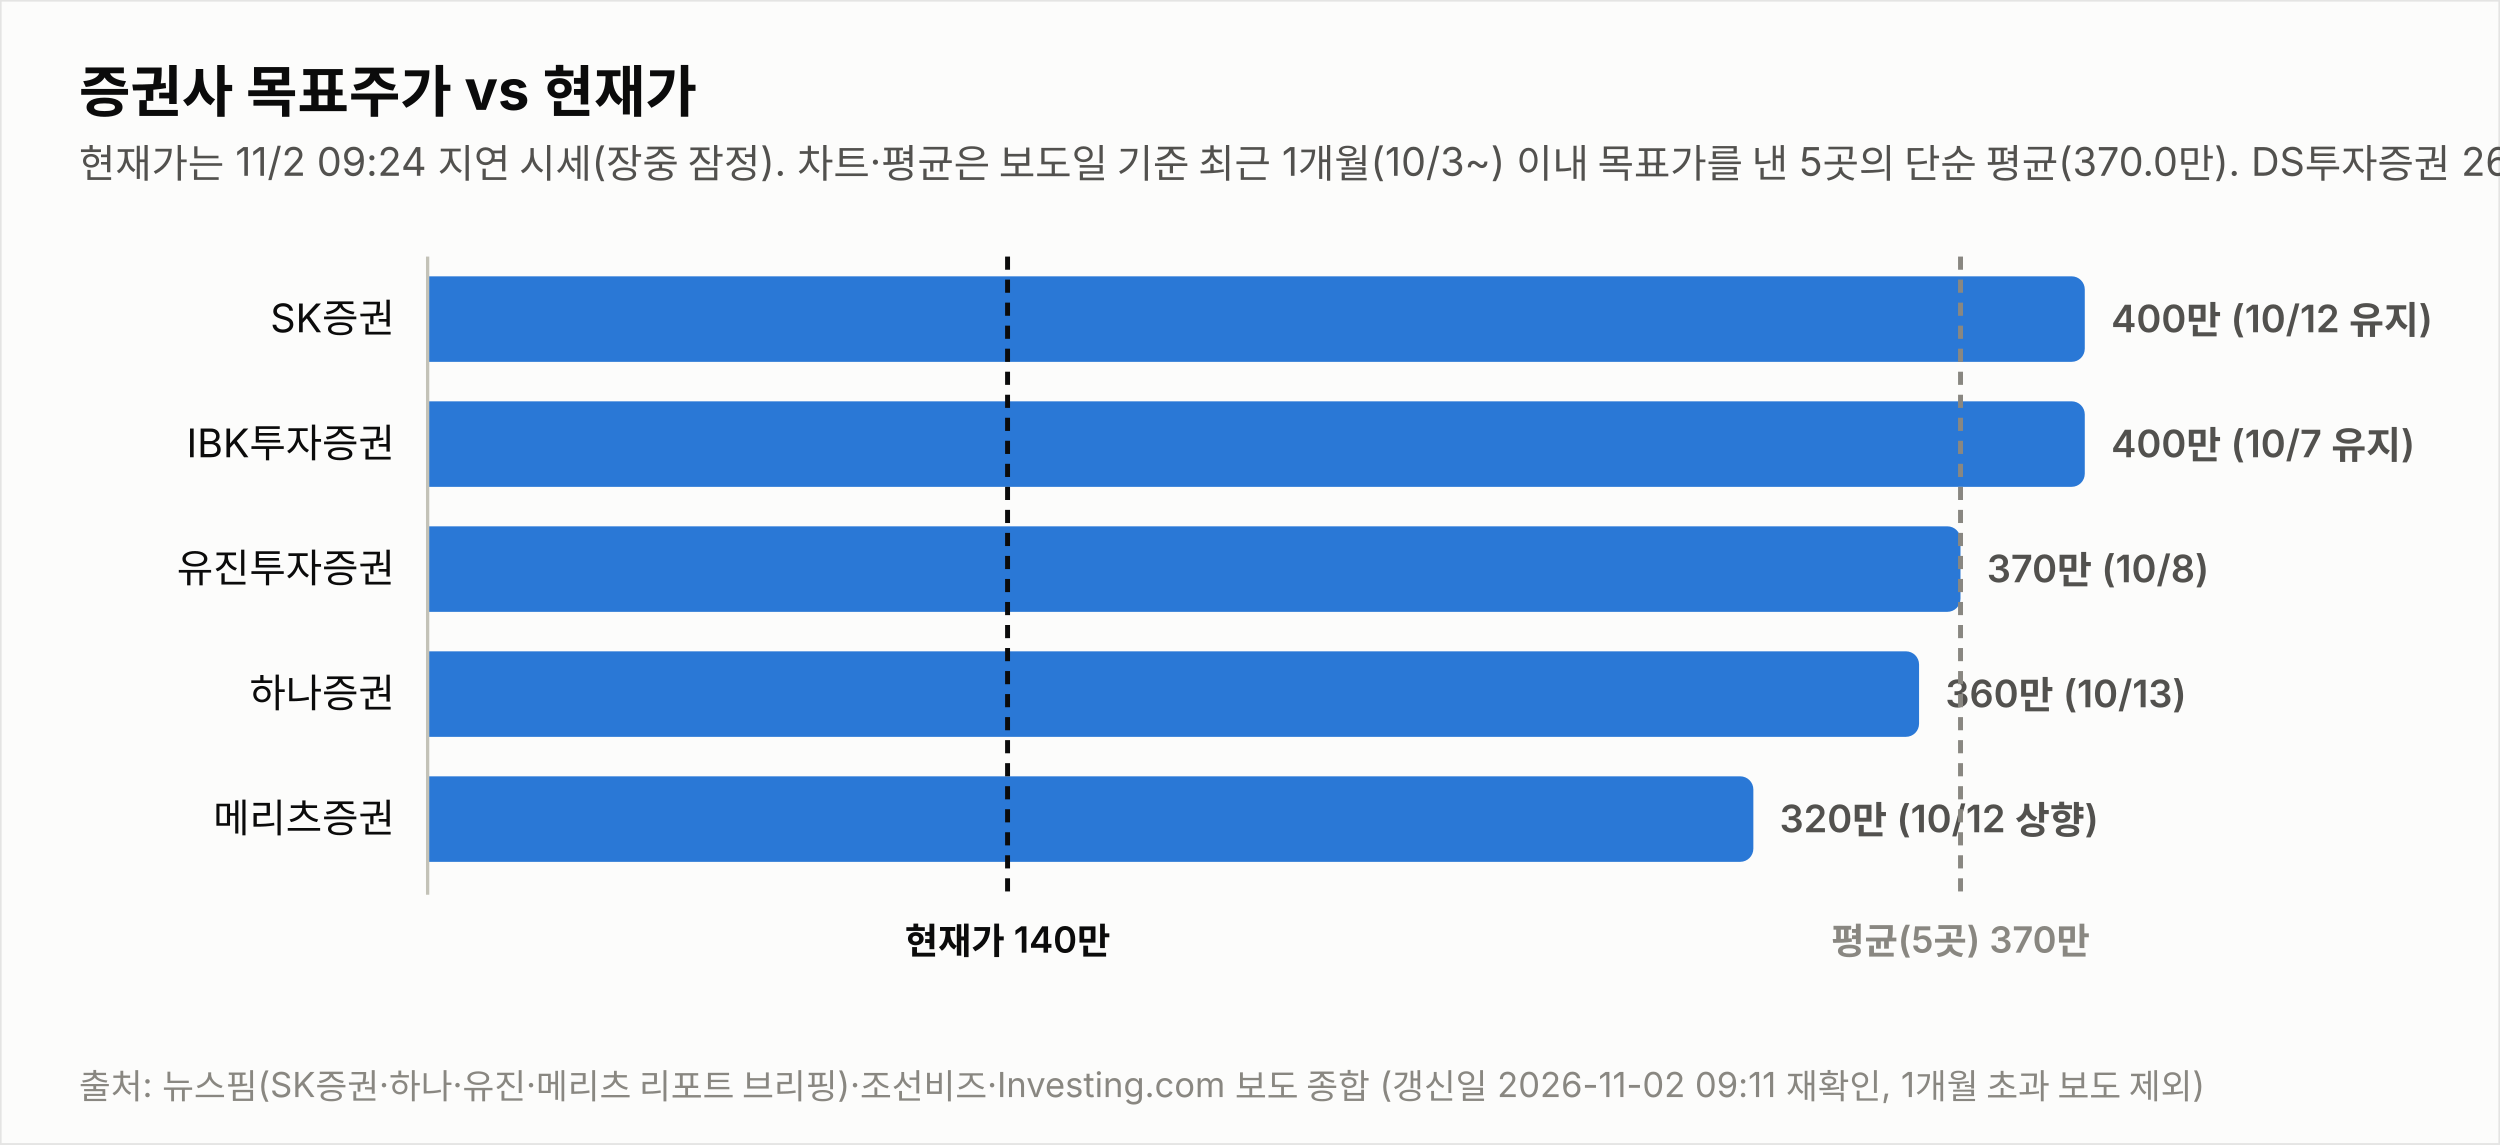
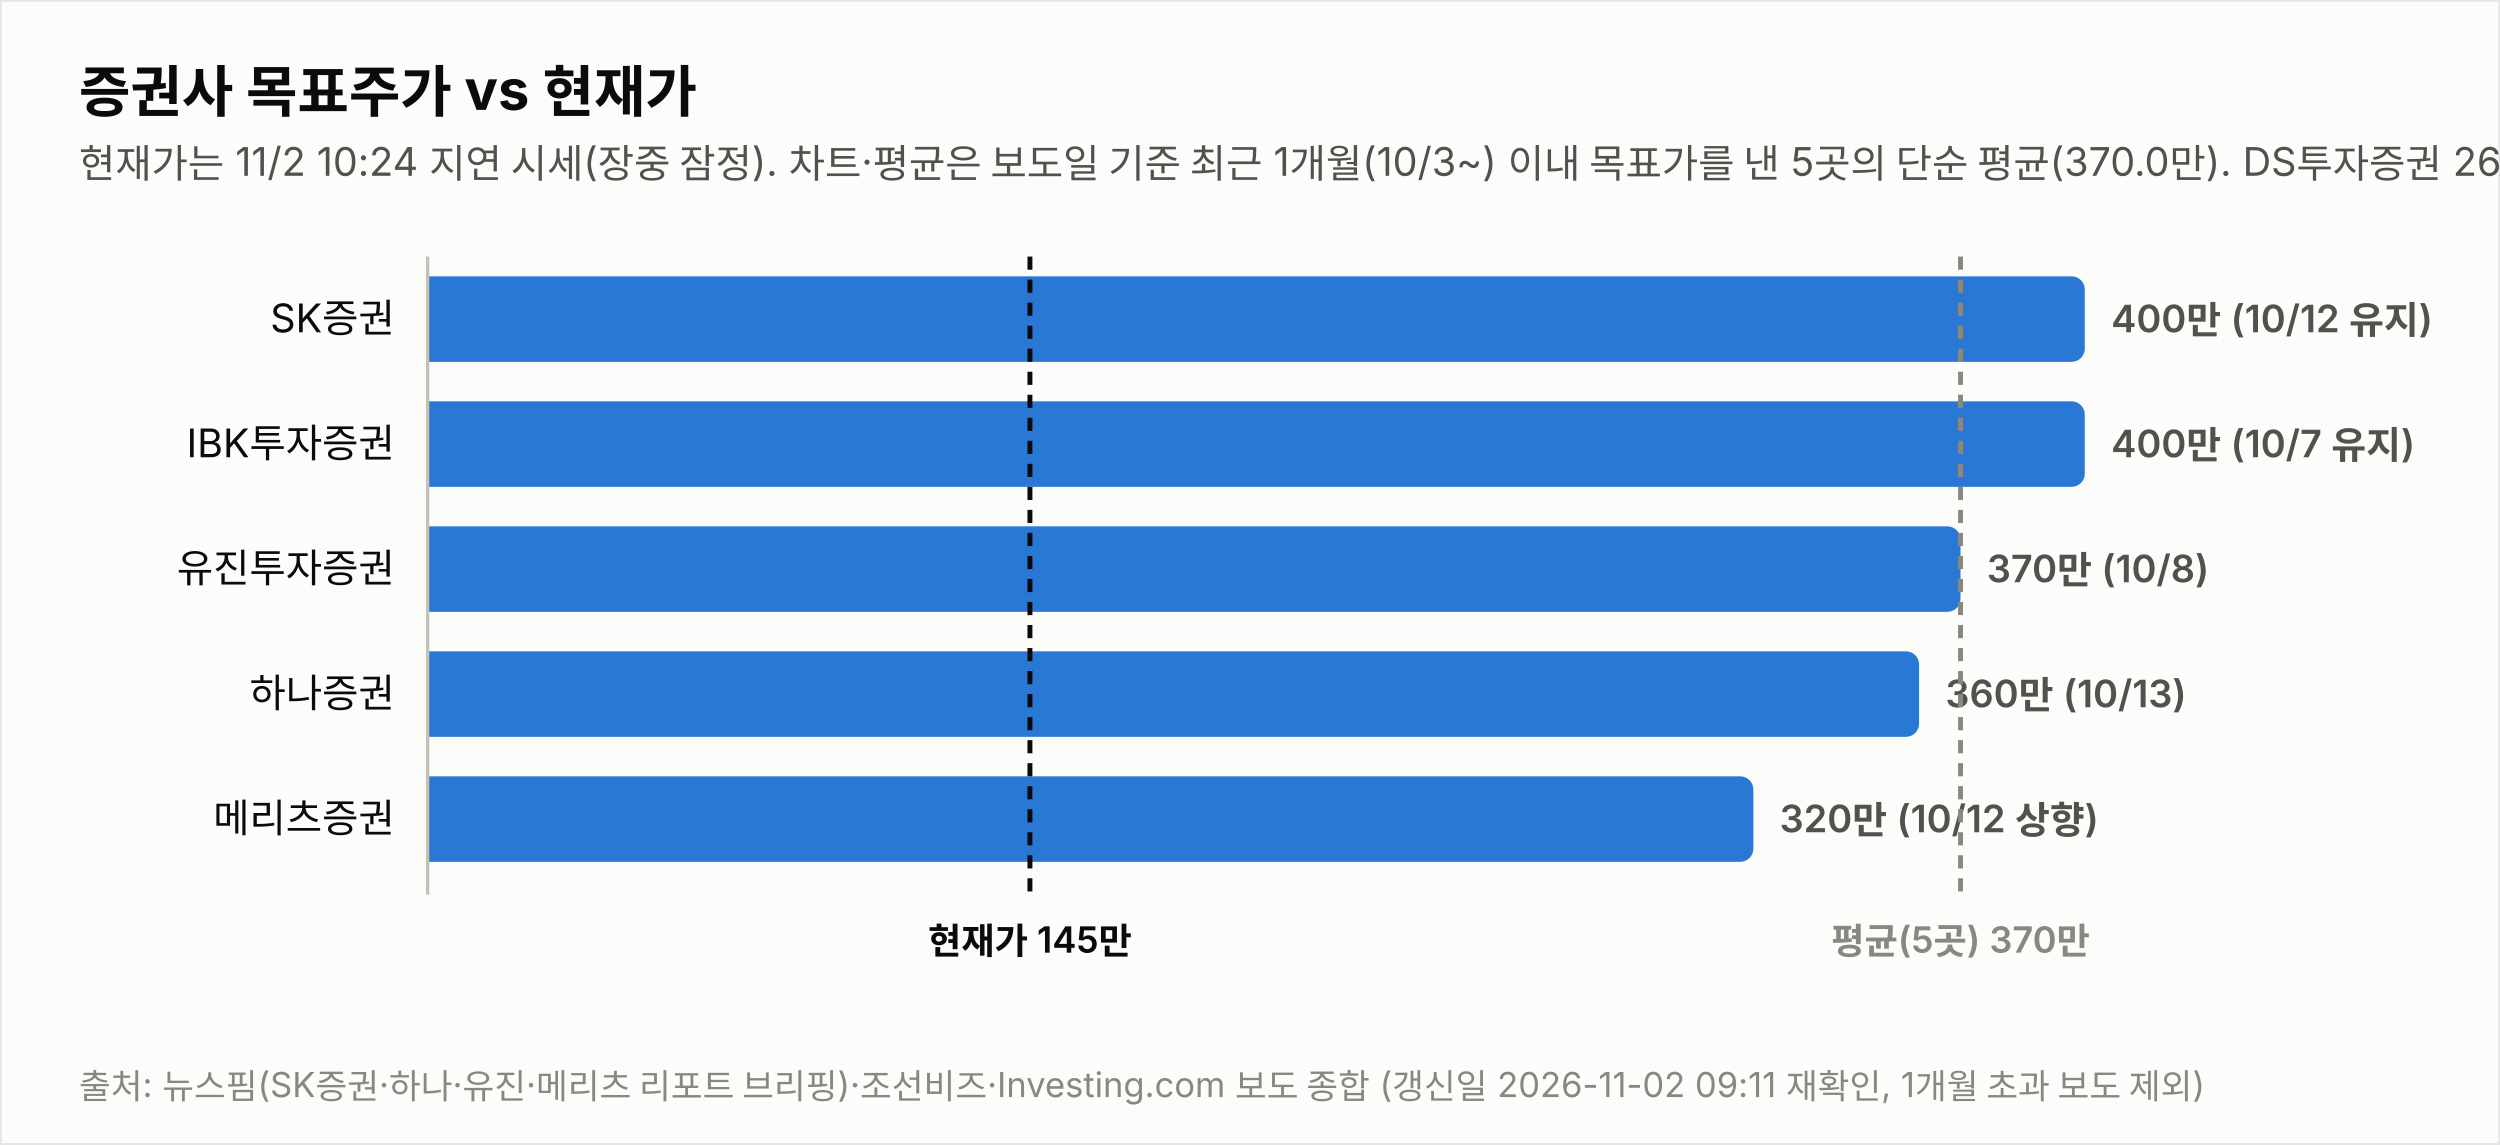
<svg xmlns="http://www.w3.org/2000/svg" width="760" height="348" viewBox="0 0 760 348" font-family="system-ui,-apple-system,&quot;Segoe UI&quot;,&quot;Malgun Gothic&quot;,&quot;Apple SD Gothic Neo&quot;,sans-serif">
  <rect width="760" height="348" fill="#fcfcfb" stroke="rgba(11,11,11,0.10)" />
  <text x="24" y="34" font-size="17" font-weight="700" fill="#0b0b0b">증권사 목표주가 vs 현재가</text>
-   <text x="24" y="54" font-size="12" fill="#52514e">현재가는 11/2 09:24 지연 시세(장중 잠정). 차트·평균은 보도일 기준 최근 1개월(10/3~) 이내 목표가를 낸 5곳의 단순 평균(370.0만). DS투자증권 264만원(9/29)은 기준 창 이동으로 제외.</text>
+   <text x="24" y="54" font-size="12" fill="#52514e">현재가는 11/2 10:24 지연 시세(장중 잠정). 차트·평균은 보도일 기준 최근 1개월(10/3~) 이내 목표가를 낸 5곳의 단순 평균(370.0만). DS투자증권 264만원(9/29)은 기준 창 이동으로 제외.</text>
  <text x="120" y="101.0" font-size="12" fill="#0b0b0b" text-anchor="end">SK증권</text>
  <path d="M130,84 h499.774 a4,4 0 0 1 4,4 v18 a4,4 0 0 1 -4,4 h-499.774 z" fill="#2a78d6" opacity="1.0" />
  <text x="641.8" y="101.0" font-size="11.5" font-weight="600" fill="#52514e" style="font-variant-numeric:tabular-nums">400만 (10/12 유지)</text>
  <text x="120" y="139.0" font-size="12" fill="#0b0b0b" text-anchor="end">IBK투자증권</text>
  <path d="M130,122 h499.774 a4,4 0 0 1 4,4 v18 a4,4 0 0 1 -4,4 h-499.774 z" fill="#2a78d6" opacity="1.0" />
  <text x="641.8" y="139.0" font-size="11.5" font-weight="600" fill="#52514e" style="font-variant-numeric:tabular-nums">400만 (10/7 유지)</text>
  <text x="120" y="177.0" font-size="12" fill="#0b0b0b" text-anchor="end">유진투자증권</text>
  <path d="M130,160 h461.991 a4,4 0 0 1 4,4 v18 a4,4 0 0 1 -4,4 h-461.991 z" fill="#2a78d6" opacity="1.0" />
  <text x="604.0" y="177.0" font-size="11.5" font-weight="600" fill="#52514e" style="font-variant-numeric:tabular-nums">370만 (10/8)</text>
  <text x="120" y="215.0" font-size="12" fill="#0b0b0b" text-anchor="end">하나증권</text>
  <path d="M130,198 h449.396 a4,4 0 0 1 4,4 v18 a4,4 0 0 1 -4,4 h-449.396 z" fill="#2a78d6" opacity="1.0" />
  <text x="591.4" y="215.0" font-size="11.5" font-weight="600" fill="#52514e" style="font-variant-numeric:tabular-nums">360만 (10/13)</text>
  <text x="120" y="253.0" font-size="12" fill="#0b0b0b" text-anchor="end">메리츠증권</text>
  <path d="M130,236 h399.019 a4,4 0 0 1 4,4 v18 a4,4 0 0 1 -4,4 h-399.019 z" fill="#2a78d6" opacity="1.0" />
  <text x="541.0" y="253.0" font-size="11.5" font-weight="600" fill="#52514e" style="font-variant-numeric:tabular-nums">320만 (10/12 상향)</text>
  <line x1="130" y1="78" x2="130" y2="272" stroke="#c3c2b7" stroke-width="1" />
-   <line x1="306.3" y1="78" x2="306.3" y2="272" stroke="#0b0b0b" stroke-width="1.5" stroke-dasharray="4 3" />
-   <text x="306.3" y="290" font-size="11" font-weight="600" fill="#0b0b0b" text-anchor="middle">현재가 140만</text>
+   <line x1="313.1" y1="78" x2="313.1" y2="272" stroke="#0b0b0b" stroke-width="1.5" stroke-dasharray="4 3" />
+   <text x="313.1" y="290" font-size="11" font-weight="600" fill="#0b0b0b" text-anchor="middle">현재가 145만</text>
  <line x1="596.0" y1="78" x2="596.0" y2="272" stroke="#898781" stroke-width="1.5" stroke-dasharray="4 3" />
  <text x="596.0" y="290" font-size="11" font-weight="600" fill="#898781" text-anchor="middle">평균(5곳) 370만</text>
  <text x="24" y="334" font-size="10.5" fill="#898781">출처: 뉴스핌(SK증권·하나·유진·메리츠 리포트 브리핑)·조선비즈·Investing.com 보도 종합 (갱신일 2026-11-02 09:11 재확인, 1개월 초과 보도 제외)</text>
</svg>
